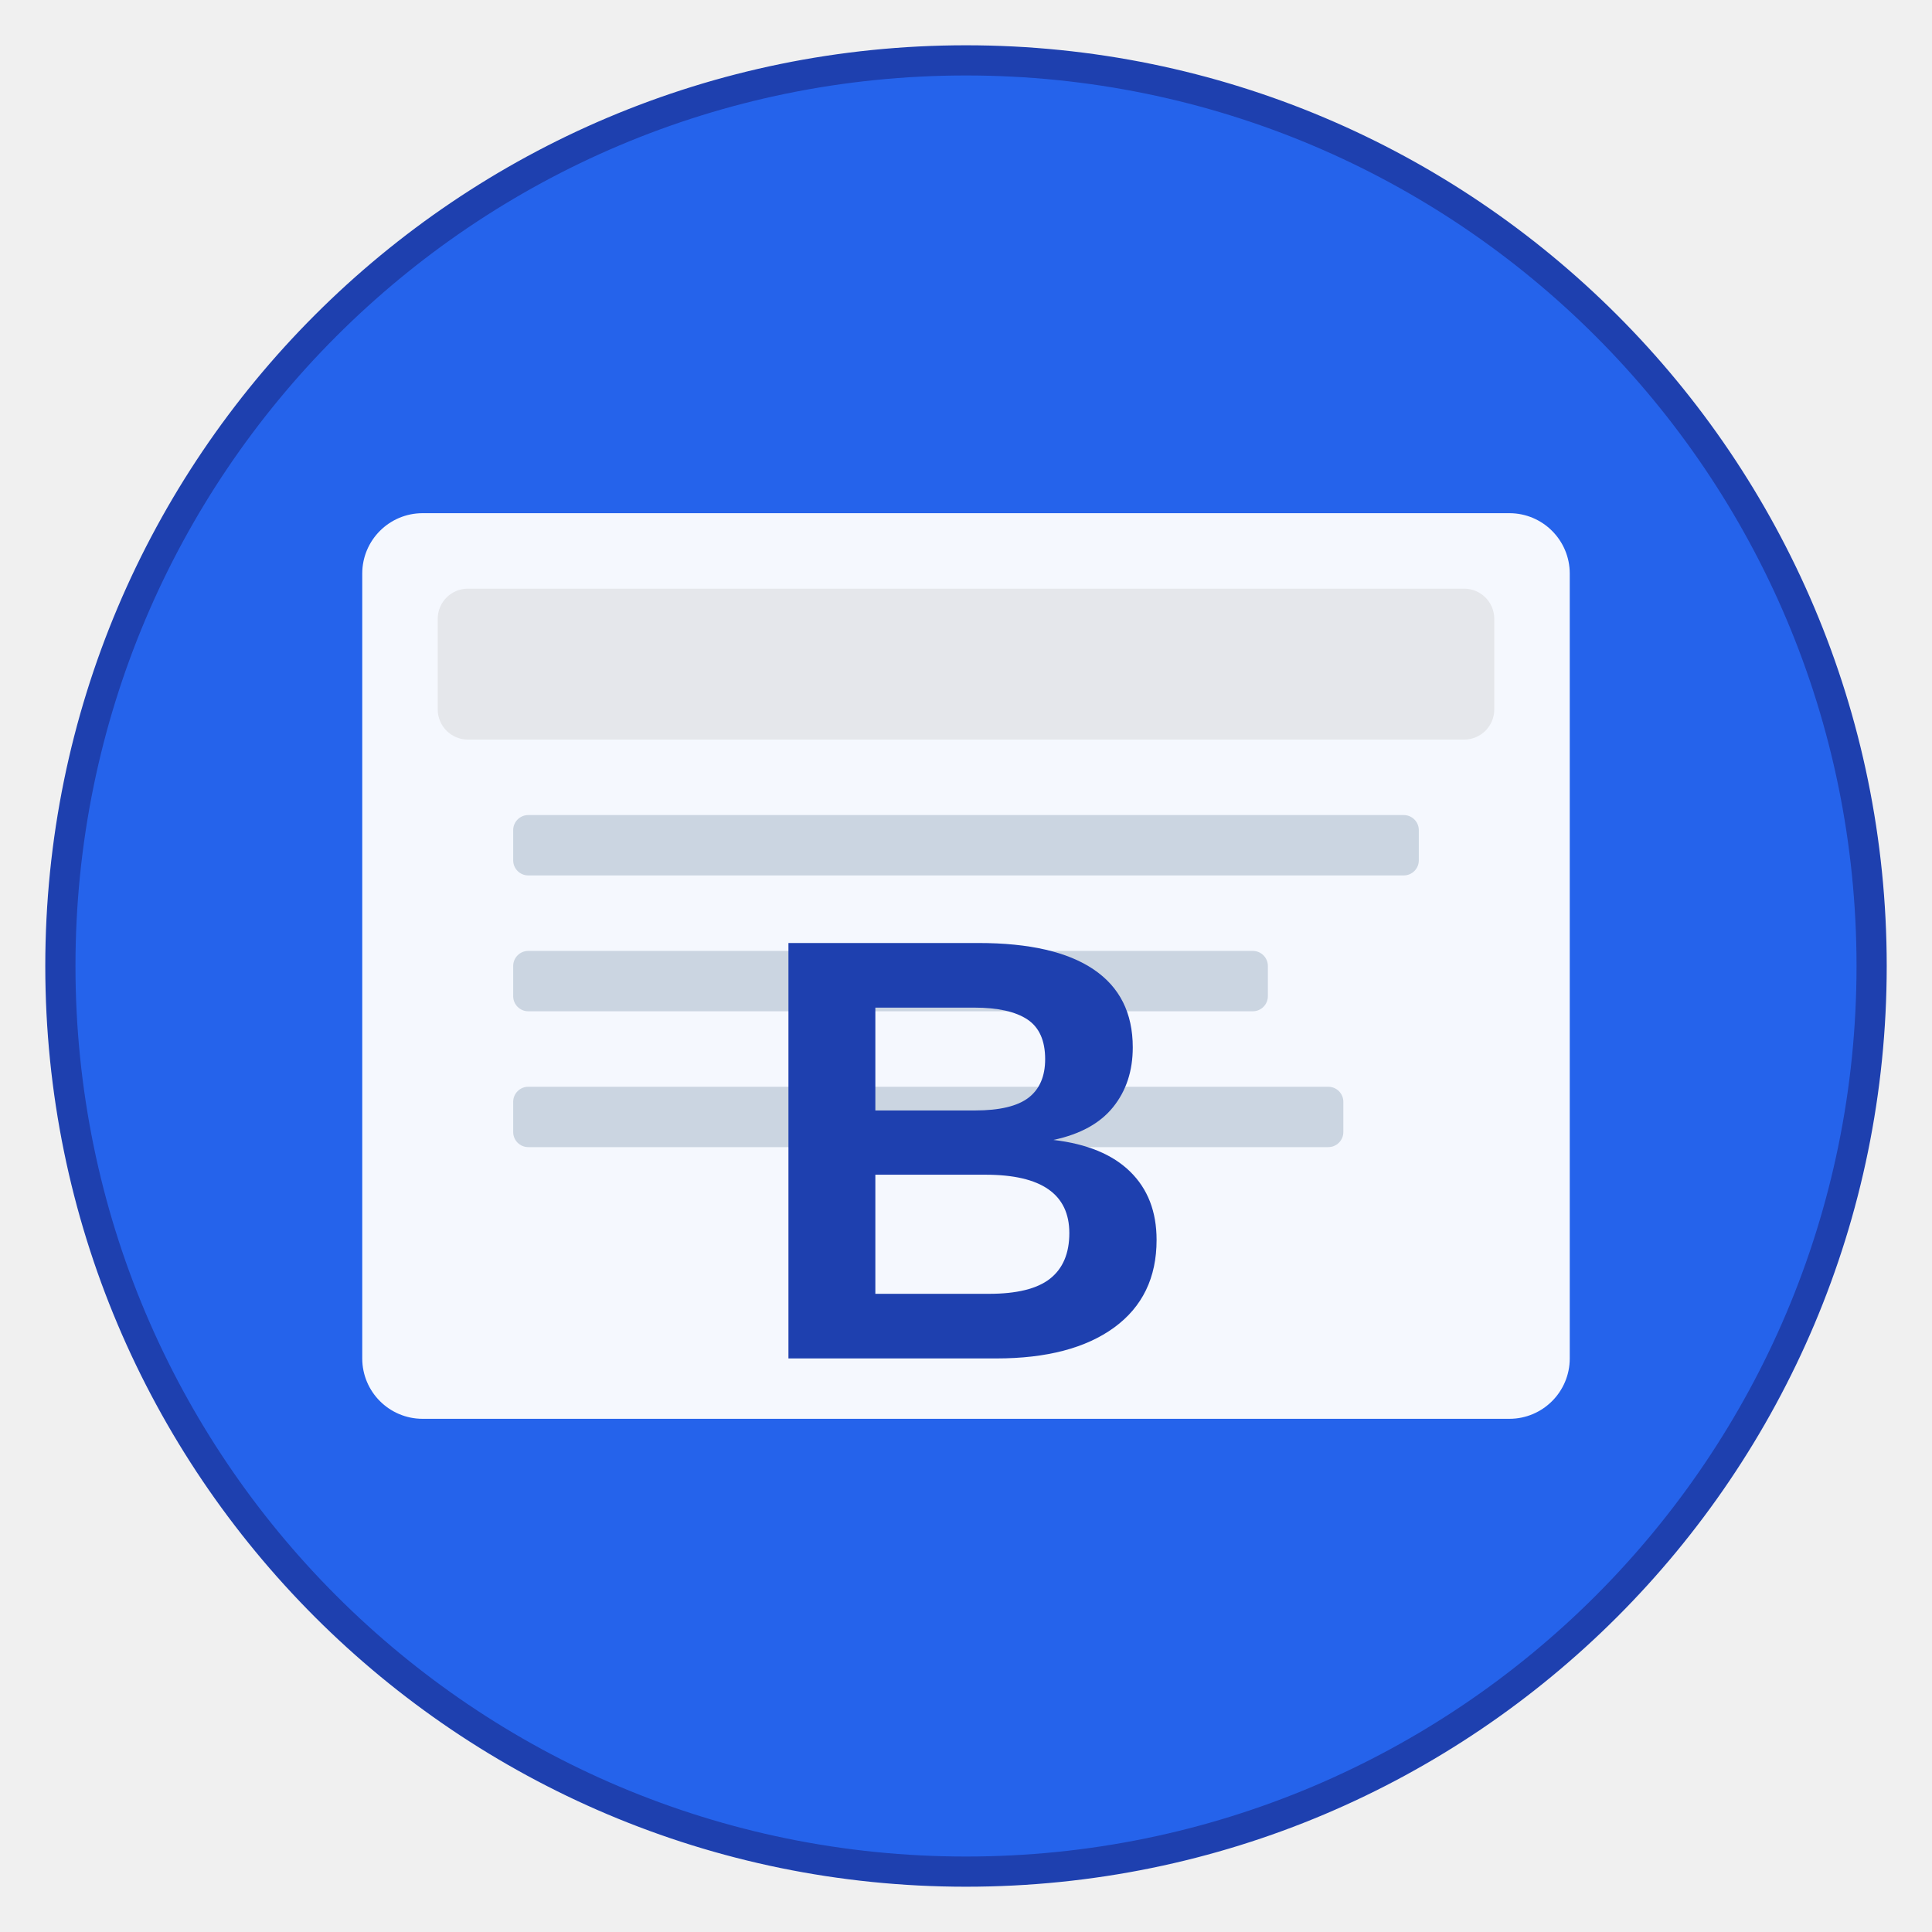
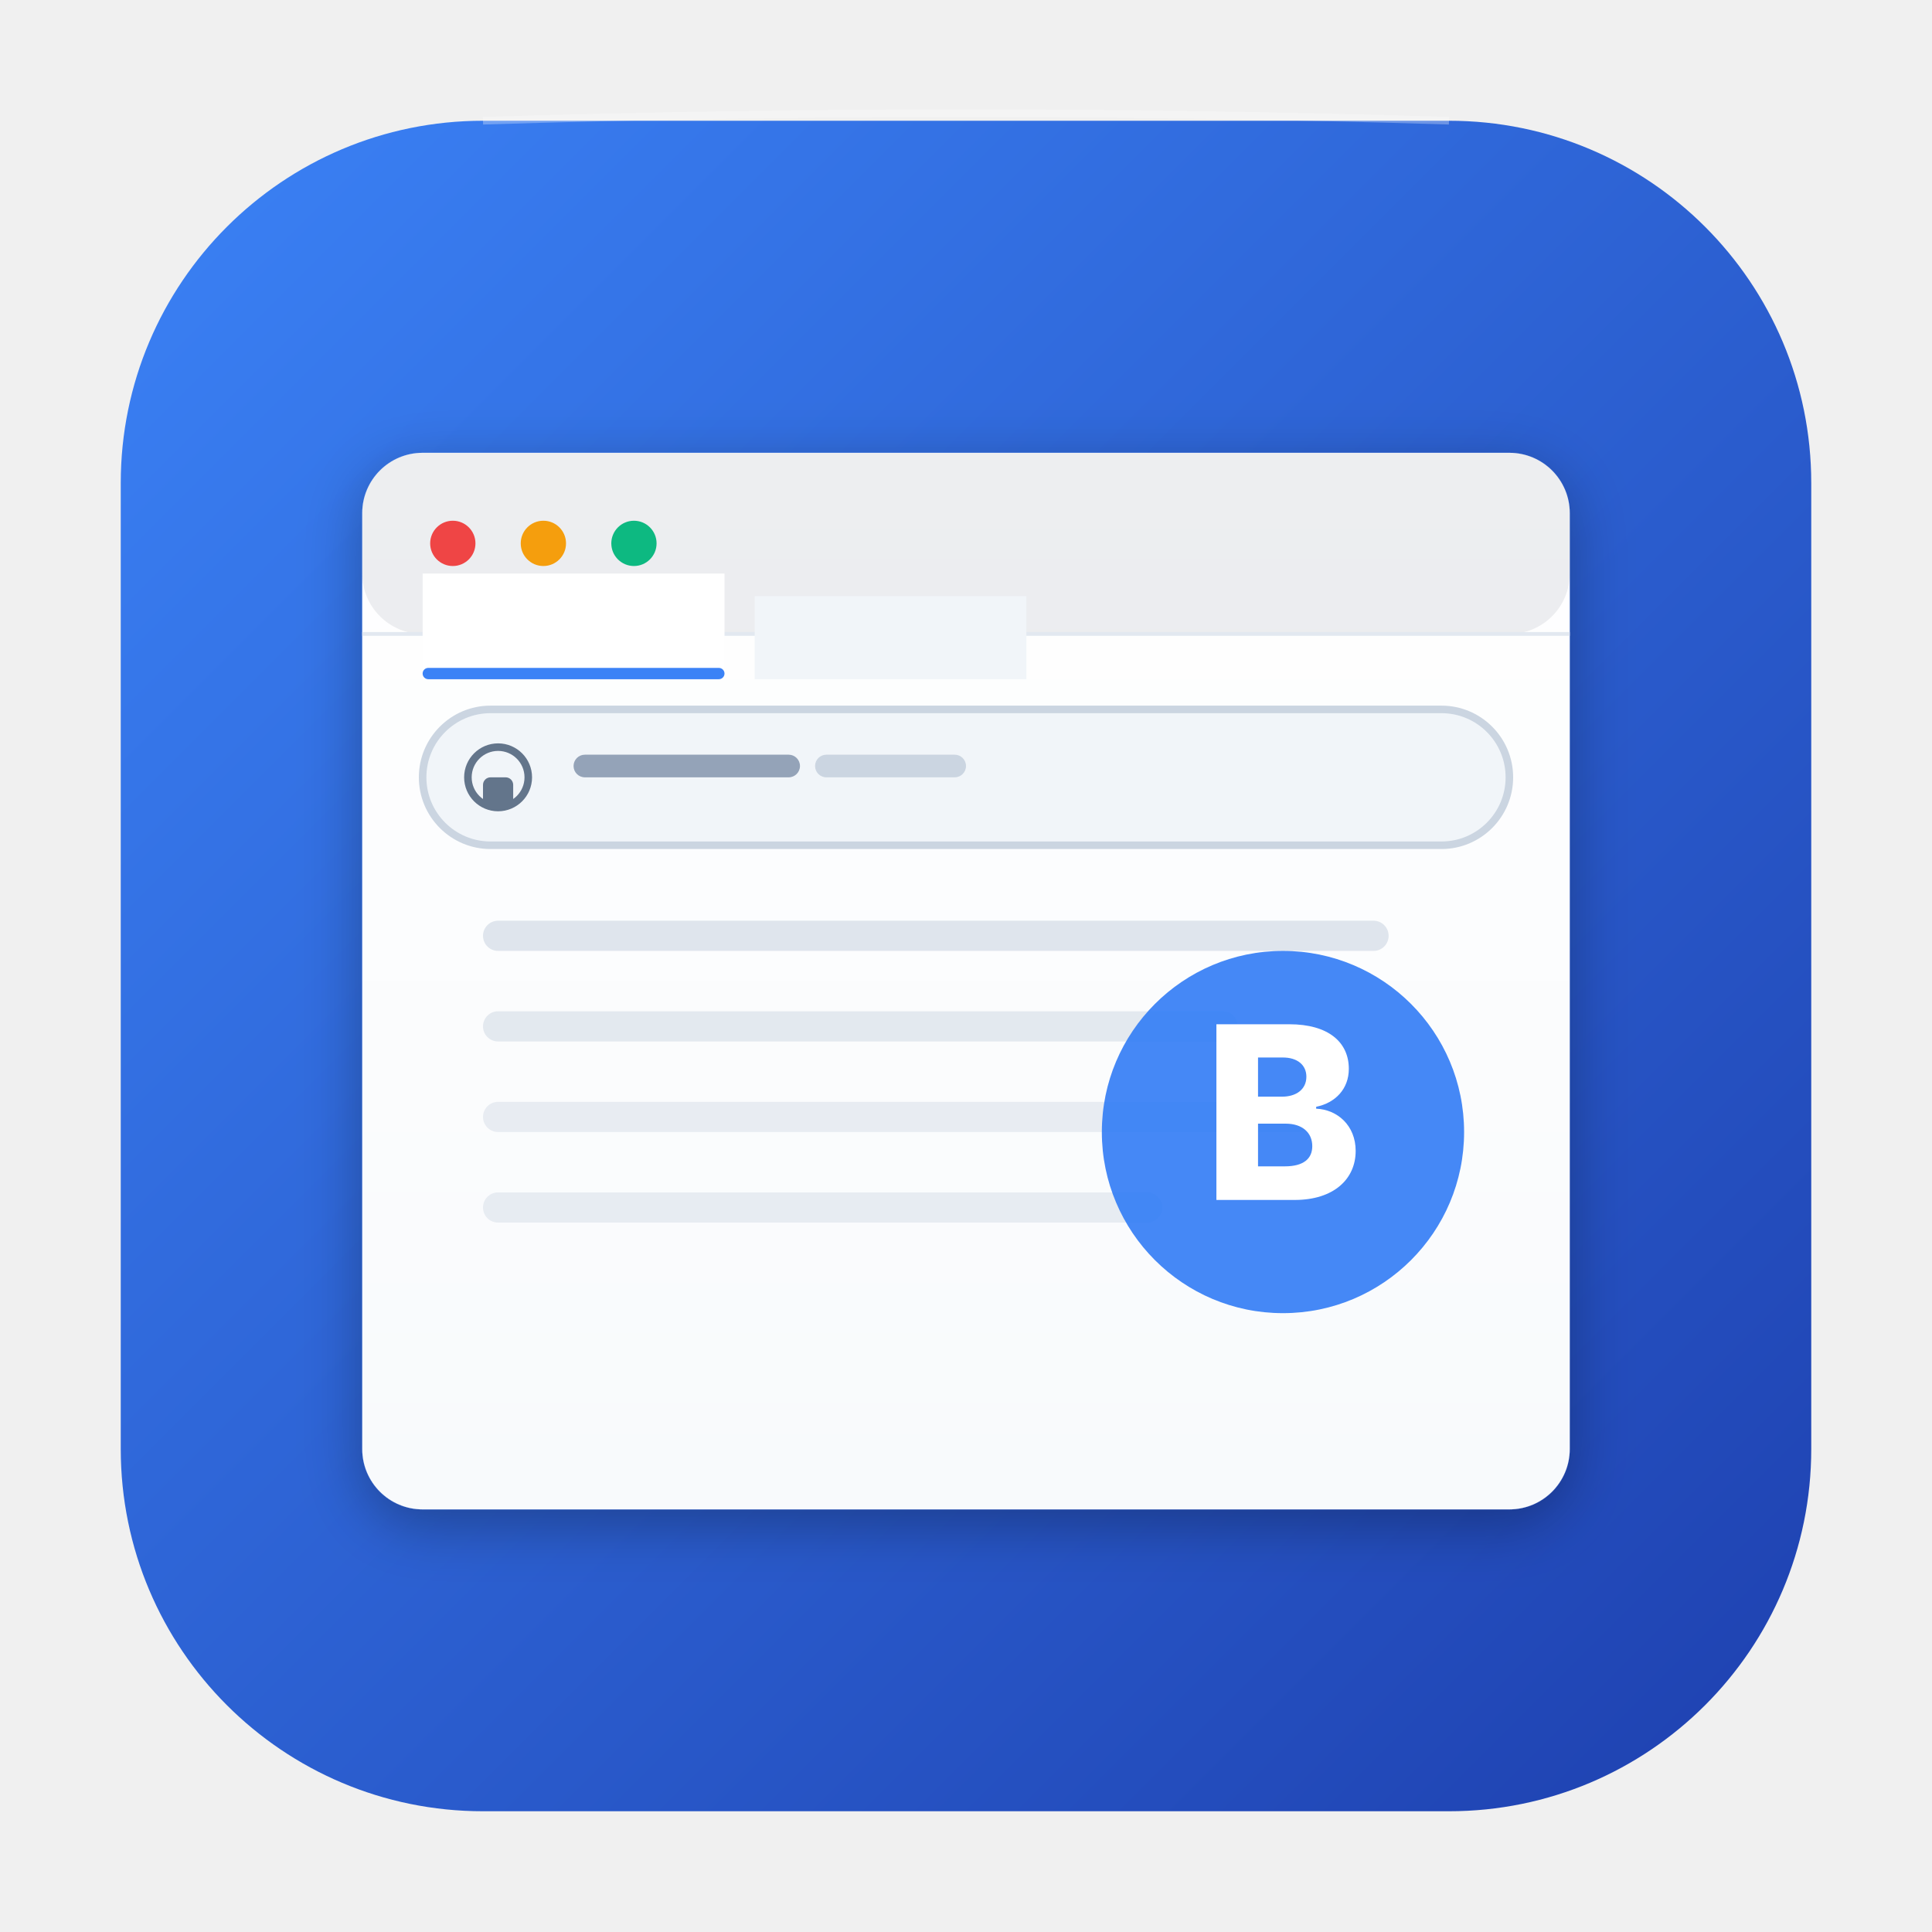
- <svg xmlns="http://www.w3.org/2000/svg" width="256" height="256" viewBox="0 0 256 256">
-   <circle cx="128" cy="128" r="120" fill="#2563eb" stroke="#1e40af" stroke-width="4" />
-   <rect x="48" y="68" width="160" height="120" rx="8" fill="white" opacity="0.95" />
-   <rect x="58" y="78" width="140" height="20" rx="4" fill="#e5e7eb" />
-   <rect x="68" y="108" width="120" height="8" rx="2" fill="#cbd5e1" />
-   <rect x="68" y="126" width="100" height="8" rx="2" fill="#cbd5e1" />
-   <rect x="68" y="144" width="110" height="8" rx="2" fill="#cbd5e1" />
-   <text x="128" y="180" font-family="Arial, sans-serif" font-size="80" font-weight="bold" fill="#1e40af" text-anchor="middle">B</text>
+ <svg xmlns="http://www.w3.org/2000/svg" width="512" height="512" viewBox="0 0 512 512">
+   <defs>
+     <linearGradient id="bgGradient" x1="0%" y1="0%" x2="100%" y2="100%">
+       <stop offset="0%" style="stop-color:#3b82f6;stop-opacity:1" />
+       <stop offset="100%" style="stop-color:#1e40af;stop-opacity:1" />
+     </linearGradient>
+     <linearGradient id="windowGradient" x1="0%" y1="0%" x2="0%" y2="100%">
+       <stop offset="0%" style="stop-color:#ffffff;stop-opacity:1" />
+       <stop offset="100%" style="stop-color:#f8fafc;stop-opacity:1" />
+     </linearGradient>
+     <filter id="shadow" x="-50%" y="-50%" width="200%" height="200%">
+       <feGaussianBlur in="SourceAlpha" stdDeviation="8" />
+       <feOffset dx="0" dy="4" result="offsetblur" />
+       <feComponentTransfer>
+         <feFuncA type="linear" slope="0.3" />
+       </feComponentTransfer>
+       <feMerge>
+         <feMergeNode />
+         <feMergeNode in="SourceGraphic" />
+       </feMerge>
+     </filter>
+   </defs>
+   <rect x="32" y="32" width="448" height="448" rx="96" fill="url(#bgGradient)" />
+   <g filter="url(#shadow)">
+     <rect x="96" y="120" width="320" height="280" rx="16" fill="url(#windowGradient)" />
+     <rect x="96" y="120" width="320" height="48" rx="16" fill="#1e293b" opacity="0.08" />
+     <line x1="96" y1="168" x2="416" y2="168" stroke="#e2e8f0" stroke-width="1" />
+     <circle cx="120" cy="144" r="6" fill="#ef4444" />
+     <circle cx="144" cy="144" r="6" fill="#f59e0b" />
+     <circle cx="168" cy="144" r="6" fill="#10b981" />
+     <rect x="112" y="188" width="288" height="36" rx="18" fill="#f1f5f9" stroke="#cbd5e1" stroke-width="2" />
+     <circle cx="132" cy="206" r="8" fill="none" stroke="#64748b" stroke-width="2" />
+     <rect x="128" y="206" width="8" height="8" rx="2" fill="#64748b" />
+     <rect x="152" y="200" width="60" height="6" rx="3" fill="#94a3b8" />
+     <rect x="216" y="200" width="40" height="6" rx="3" fill="#cbd5e1" />
+     <rect x="112" y="152" width="80" height="28" rx="8" ry="0" fill="#ffffff" />
+     <rect x="200" y="158" width="72" height="22" rx="8" ry="0" fill="#f1f5f9" />
+     <rect x="112" y="177" width="80" height="3" rx="1.5" fill="#3b82f6" />
+     <rect x="128" y="244" width="240" height="8" rx="4" fill="#cbd5e1" opacity="0.6" />
+     <rect x="128" y="268" width="200" height="8" rx="4" fill="#cbd5e1" opacity="0.5" />
+     <rect x="128" y="292" width="220" height="8" rx="4" fill="#cbd5e1" opacity="0.4" />
+     <rect x="128" y="316" width="180" height="8" rx="4" fill="#cbd5e1" opacity="0.4" />
+     <g transform="translate(340, 300)">
+       <circle cx="0" cy="0" r="48" fill="#3b82f6" opacity="0.95" />
+       <text x="0" y="18" font-family="system-ui, -apple-system, sans-serif" font-size="64" font-weight="800" fill="#ffffff" text-anchor="middle" letter-spacing="-2">B</text>
+     </g>
+   </g>
+   <path d="M 128 32 Q 256 28 384 32" stroke="#ffffff" stroke-width="2" opacity="0.3" fill="none" />
</svg>
